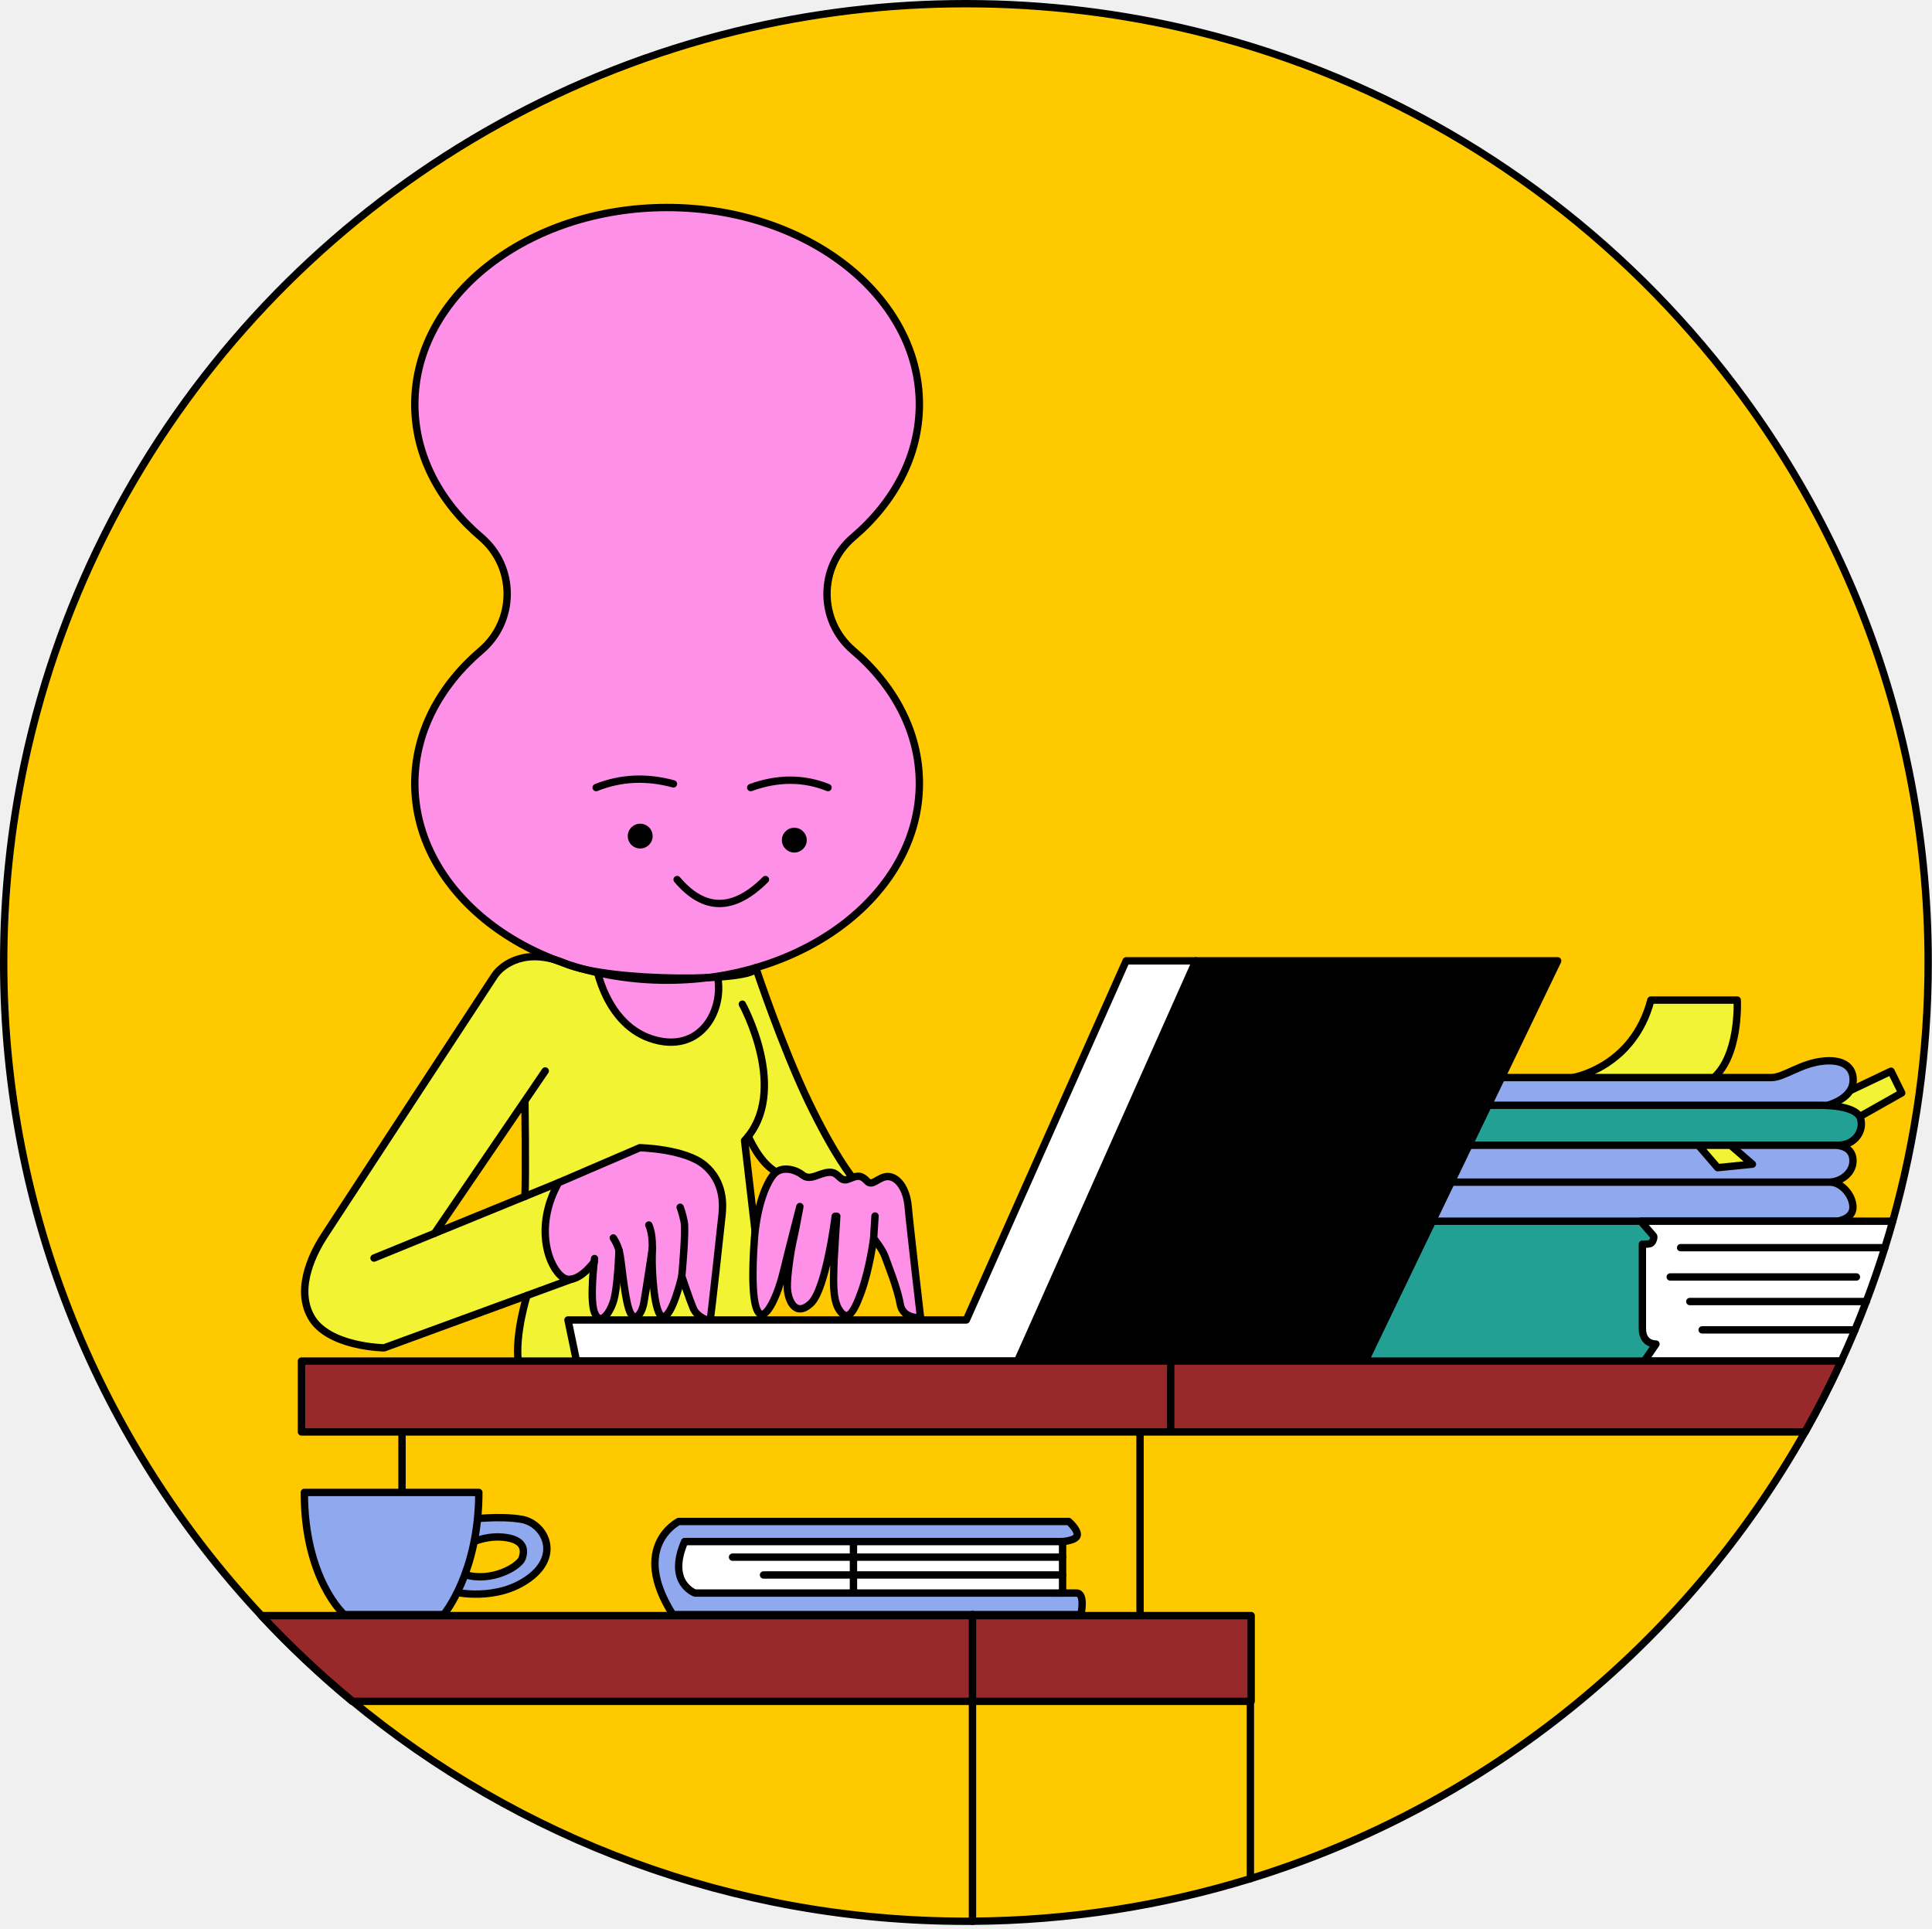
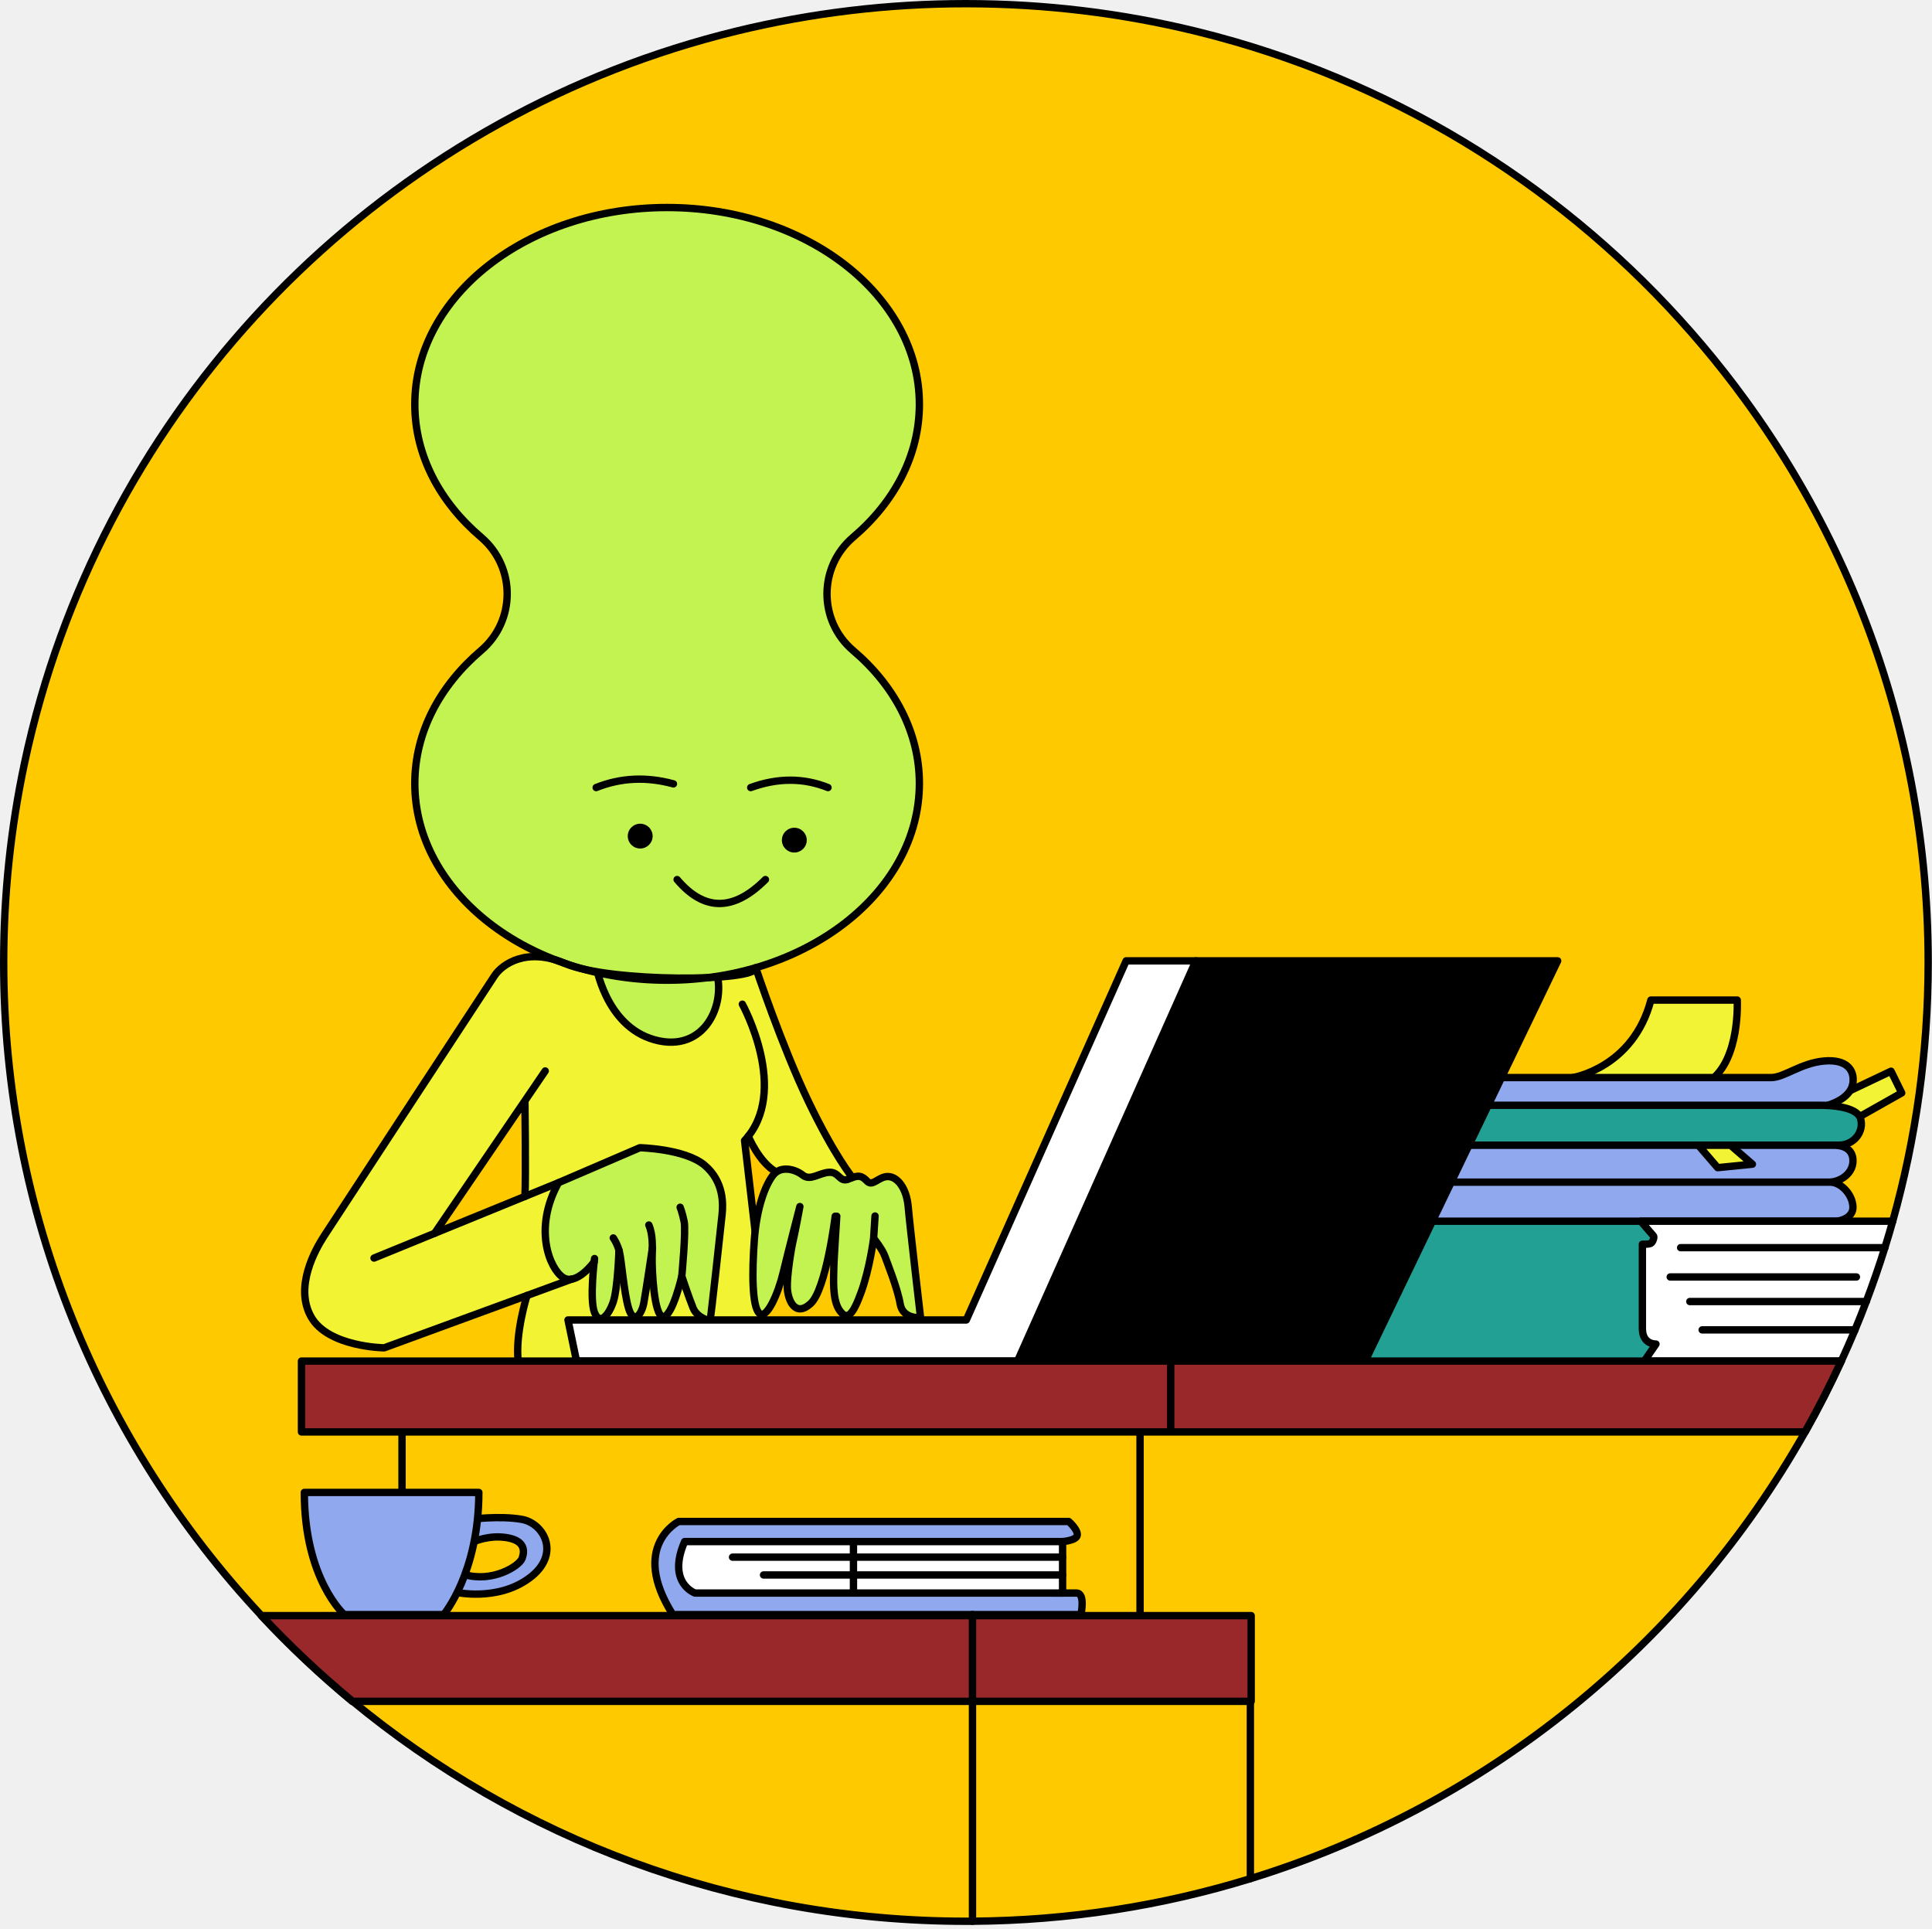
<svg xmlns="http://www.w3.org/2000/svg" width="525" height="524" fill="none">
  <path fill="#FFC900" d="M523.959 261.527c0 24.358-3.355 47.941-9.634 70.307a241 241 0 0 1-2.133 7.19 253 253 0 0 1-5.057 14.637 247 247 0 0 1-6.783 16.177 257 257 0 0 1-9.835 19.259c-32.493 57.545-86.29 101.542-150.741 121.381-23.886 7.359-49.241 11.396-75.513 11.57-.593.006-1.191.006-1.783.006-63.483 0-121.686-22.541-166.979-60.031a263 263 0 0 1-24.715-23.306C27.478 392.229 1 329.959 1 261.527c0-18.504 1.938-36.561 5.618-53.976a258 258 0 0 1 4.454-17.887c25.674-89.33 98.011-159.021 189.054-181.212A263.7 263.7 0 0 1 262.48 1c21.53 0 42.457 2.594 62.477 7.483q5.39 1.316 10.695 2.855c50.178 14.544 94.125 43.669 126.913 82.458a260 260 0 0 1 11.654 14.842c18.633 25.566 32.71 54.633 41.05 86.028a257 257 0 0 1 3.494 14.939 260.6 260.6 0 0 1 5.196 51.922" />
  <path stroke="#000" stroke-linecap="round" stroke-linejoin="round" stroke-miterlimit="10" stroke-width="2" d="M109.243 405.531v-16.434m200.554 49.625v-49.625" />
  <path fill="#F1F333" d="m154.344 358.668 2.32 11.17h-15.85c-.861-7.534 2.392-17.816 2.392-17.816l12.097-4.432.016-.005h.01a5 5 0 0 0 1.196-.37q.293-.123.587-.292a9 9 0 0 0 .84-.535c.093-.061.181-.128.274-.2.087-.061.175-.133.263-.205q.132-.102.257-.211a16.5 16.5 0 0 0 1.727-1.689c.057-.062.113-.129.165-.185a22 22 0 0 0 .613-.745c.109-.133.176-.226.201-.257-.025.252-.056.55-.092.884-.021.179-.037.374-.057.58-.067.719-.139 1.556-.201 2.455-.01.21-.026.421-.036.631a50 50 0 0 0-.093 1.788c-.01.277-.021.549-.026.826v.016q-.009.31-.01.611-.007.517 0 1.027c0 .267.005.524.01.786q.015.408.036.801c.016.231.031.462.052.683.01.144.02.283.041.416q.031.33.077.637c.016.103.031.211.052.313q.054.309.124.586c.067.272.144.524.232.744 1.417 3.529 3.865.704 5.087-2.958 1.227-3.656 1.551-14.01 1.551-14.01q.069.23.129.467c.578 2.312 1.222 11.232 2.511 15.407 1.288 4.176 3.479 1.926 4.123-1.607.119-.663.278-1.597.454-2.681l.077-.483c.088-.549.18-1.129.273-1.73.031-.201.067-.401.093-.606.01-.041.015-.077.021-.118.031-.175.056-.355.082-.529l.062-.406q.053-.317.098-.627.022-.168.051-.328l.14-.92c.113-.755.226-1.484.329-2.172l.109-.734c.067-.457.134-.884.19-1.274a24 24 0 0 0 .124-.817q.017-.093.026-.179.03-.195.051-.365c.026-.134.042-.257.057-.365q.015-.117.031-.21c.016-.087.026-.159.031-.206 0-.015.005-.03.005-.046 0-.005.005-.005.005-.005q-.006.085-.005.169c0 .165 0 .324-.005.488-.01.668-.031 1.32-.046 1.952-.062 2.886.453 15.854 2.969 15.982 2.51.128 5.087-10.98 5.087-10.98s1.995 6.04 3.093 8.669c.788 1.895 2.788 2.927 3.886 3.21z" />
  <path fill="#F1F333" d="M221.626 303.234a192 192 0 0 1-1.949-3.95c-7.154-14.893-14.303-36.329-14.303-36.329h-.006q-.485.145-.979.282c-.165.046-.335.098-.505.139a10 10 0 0 1-.521.138c-.144.036-.288.077-.433.113-.041.016-.087.026-.128.036q-.448.117-.897.226c-.006 0-.016.005-.021.005q-.617.155-1.242.293-.734.177-1.474.324c-.114.03-.232.051-.341.072q-.028.009-.056.01-.387.084-.773.154-1.492.302-3.016.534.1.525.17 1.058.017.185.042.365c.015.128.025.262.036.39q.021.285.036.57.009.132.01.272.016.569-.005 1.145-.001.13-.01.267c-.006.129-.016.252-.021.375l-.031.38c0 .021-.005.047-.005.072q-.038.339-.083.678l-.046.339a14 14 0 0 1-.124.673 9 9 0 0 1-.087.411q-.045.207-.098.416a5 5 0 0 1-.109.411c-.061.231-.128.452-.201.678a10 10 0 0 1-.17.508 19 19 0 0 1-.453 1.125c-.047.108-.098.21-.145.318q-.138.3-.293.591-.232.445-.495.868c-.114.19-.237.38-.361.559-.098.139-.191.273-.289.406q-.148.202-.304.396s.005 0 0 .005q-.153.193-.314.38a8 8 0 0 1-.33.37q-.277.306-.577.59-.295.286-.614.55-.256.212-.52.41c-.176.134-.361.257-.547.381-.278.179-.562.354-.86.513a8 8 0 0 1-.604.303q-.285.132-.587.257a8 8 0 0 1-.603.221 5 5 0 0 1-.315.102l-.314.093a1 1 0 0 1-.129.036 6 6 0 0 1-.443.108q-.17.039-.34.072l-.346.061q-.27.047-.541.077a5 5 0 0 1-.387.046l-.201.016c-.139.01-.278.015-.422.026-1.567.071-3.273-.124-5.113-.637a18 18 0 0 1-.547-.165c-.18-.051-.355-.113-.531-.174q-.24-.084-.479-.175a8 8 0 0 1-.474-.185c-.155-.061-.304-.128-.459-.195a14 14 0 0 1-.768-.359 7 7 0 0 0-.294-.149 18 18 0 0 1-2.154-1.32c-.042-.026-.078-.057-.119-.082a54 54 0 0 1-.541-.411q-.17-.13-.34-.267a16 16 0 0 1-.33-.278 19 19 0 0 1-1.541-1.453q-.216-.225-.423-.457-.261-.285-.5-.57a20 20 0 0 1-.67-.827 22 22 0 0 1-1.031-1.443c-.103-.159-.206-.313-.304-.473a24 24 0 0 1-.845-1.417q-.155-.277-.299-.555c-.098-.185-.196-.369-.284-.549a26 26 0 0 1-.758-1.618q-.148-.331-.273-.647-.1-.237-.191-.467a33 33 0 0 1-.716-2.003 36 36 0 0 1-.454-1.51c-.051-.17-.092-.329-.134-.488-.036-.005-.067-.015-.103-.026-.33-.066-.659-.149-.984-.226l-.067-.015a43 43 0 0 1-.861-.211 65 65 0 0 1-.943-.241l-.346-.092a4 4 0 0 1-.34-.093c-.366-.097-.727-.2-1.093-.303a55 55 0 0 1-1.206-.354q-.494-.147-.989-.308a77 77 0 0 1-2.686-.909 54 54 0 0 1-2.283-.853l-.696-.277a47 47 0 0 1-1.18-.488 59 59 0 0 1-1.542-.673 22 22 0 0 0-1.195.087q-.295.03-.583.067l-.639.093q-.318.052-.629.113-.24.044-.479.097c-.248.051-.485.108-.722.17q-.195.046-.381.102-.194.054-.371.108a9 9 0 0 0-.49.154q-.333.108-.65.231c-.185.072-.366.139-.546.216a8 8 0 0 0-.526.226l-.201.092a1.4 1.4 0 0 0-.196.093 8 8 0 0 0-.366.18c-.108.056-.211.108-.314.164a5 5 0 0 0-.309.169c-.088.047-.17.098-.258.149-.149.088-.299.175-.443.273q-.246.154-.485.318-.008.001-.015.01a23 23 0 0 0-.51.37 7 7 0 0 0-.196.154q-.093.07-.186.149c-.108.087-.211.18-.314.267-.057.046-.109.098-.16.144a10 10 0 0 0-.954.976 9 9 0 0 0-.397.508c-.061.082-.118.17-.175.252-2.149 3.251-43.983 67.102-46.302 70.697s-8.165 13.784-3.526 21.991c4.64 8.207 19.845 8.397 19.845 8.397l38.818-14.221 12.097-4.432q-.147.024-.278.031-.1.009-.186.01a3.14 3.14 0 0 1-1.85-.513c-3.67-2.383-8.113-13.358-1.222-25.75l22.097-9.501s12.247.256 17.593 4.755c5.345 4.489 5.025 10.718 4.767 13.353-.257 2.629-3.092 28.308-3.221 28.693h13.907v-1.515q-.054-.006-.109-.021c-.005.005-.005.005-.01 0a.8.8 0 0 1-.17-.066.4.4 0 0 1-.119-.067 1 1 0 0 1-.165-.129c-1.994-1.864-1.994-11.17-1.35-20.029.031-.426.062-.837.103-1.248.01-.082.016-.159.026-.241q.03-.37.077-.724.038-.354.083-.709c-.006-.005 0-.005 0-.005l-2.954-23.994c.474-.508.907-1.027 1.309-1.561 1.377 3.097 4.108 8.376 7.335 10.107.005-.005.005-.005.01-.005q.078-.055.155-.103a1 1 0 0 1 .119-.072c.061-.041.118-.072.175-.103a4 4 0 0 1 .959-.354 1 1 0 0 1 .165-.041 3 3 0 0 1 .355-.056q.153-.024.315-.031c.129-.011.252-.016.381-.016a6.2 6.2 0 0 1 1.387.16c.665.143 1.314.38 1.902.683q.27.139.525.292.194.117.371.242c.119.082.238.164.346.251 2.123 1.675 4.443-.637 7.216-.77 2.773-.123 2.773 2.958 5.35 1.797.341-.154.65-.277.938-.38h.006q.03-.016.061-.025c-1.865-2.553-5.659-8.109-10.076-16.701m-78.884 21.821-.098.041-2.536 1.037-22.009 8.993v-.005l24.545-36.022v-.005l.026-.031c.072 6.389.185 18.761.072 25.992" />
  <path stroke="#000" stroke-linecap="round" stroke-linejoin="round" stroke-miterlimit="10" stroke-width="2" d="M143.206 352.022s-3.253 10.282-2.392 17.816m1.83-70.739s.283 20.892 0 26.002m-24.545 10.025 30.06-44.12m55.178 17.738s2.959 7.221 7.634 9.722" />
  <path stroke="#000" stroke-linecap="round" stroke-linejoin="round" stroke-miterlimit="10" stroke-width="2" d="M201.724 272.861s13.056 23.712.603 37.064l2.871 24.657" />
-   <path fill="#FF90E8" d="M250.15 358.026s-4.83.513-5.536-3.723c-.711-4.237-3.546-11.232-4.19-13.03-.645-1.797-3.026-4.817-3.026-4.817s-1.031 8.156-3.35 14.575c-2.32 6.42-3.866 7.96-5.928 5.002-2.062-2.948-1.546-9.11-1.546-11.231s.804-14.313.804-14.313h-.423s-2.443 19.895-6.701 23.747c-4.247 3.852-6.185-1.089-6.309-4.299-.134-3.21 1.031-10.528 1.608-12.967.552-2.337 1.701-8.551 1.794-9.08-.191.75-3.319 12.844-4.567 18.067-1.288 5.393-4.443 12.778-6.443 10.913-1.994-1.864-1.994-11.17-1.35-20.029s3.031-14.893 5.092-17.528c2.062-2.629 5.928-1.664 8.052 0 2.123 1.675 4.443-.637 7.216-.77 2.773-.123 2.773 2.958 5.35 1.797 2.577-1.15 3.474-.893 4.959.648s3.154-1.351 5.67-1.284c2.515.061 5.025 3.081 5.474 8.278.453 5.198 3.35 30.044 3.35 30.044" />
+   <path fill="#c3f351" d="M250.15 358.026s-4.83.513-5.536-3.723c-.711-4.237-3.546-11.232-4.19-13.03-.645-1.797-3.026-4.817-3.026-4.817s-1.031 8.156-3.35 14.575c-2.32 6.42-3.866 7.96-5.928 5.002-2.062-2.948-1.546-9.11-1.546-11.231s.804-14.313.804-14.313h-.423s-2.443 19.895-6.701 23.747c-4.247 3.852-6.185-1.089-6.309-4.299-.134-3.21 1.031-10.528 1.608-12.967.552-2.337 1.701-8.551 1.794-9.08-.191.75-3.319 12.844-4.567 18.067-1.288 5.393-4.443 12.778-6.443 10.913-1.994-1.864-1.994-11.17-1.35-20.029s3.031-14.893 5.092-17.528c2.062-2.629 5.928-1.664 8.052 0 2.123 1.675 4.443-.637 7.216-.77 2.773-.123 2.773 2.958 5.35 1.797 2.577-1.15 3.474-.893 4.959.648s3.154-1.351 5.67-1.284c2.515.061 5.025 3.081 5.474 8.278.453 5.198 3.35 30.044 3.35 30.044" />
  <path stroke="#000" stroke-linecap="round" stroke-linejoin="round" stroke-miterlimit="10" stroke-width="2" d="M237.398 336.456s-1.031 8.156-3.35 14.575c-2.32 6.42-3.866 7.96-5.928 5.007s-1.546-9.115-1.546-11.236.809-14.319.809-14.319h-.423s-2.448 19.901-6.7 23.753c-4.253 3.851-6.186-1.089-6.315-4.304-.128-3.215 1.031-10.528 1.609-12.967.577-2.44 1.804-9.116 1.804-9.116s-3.289 12.71-4.577 18.103c-1.289 5.392-4.444 12.777-6.444 10.913s-1.999-11.17-1.35-20.029 3.031-14.893 5.093-17.523 5.927-1.669 8.051 0c2.123 1.669 4.443-.642 7.216-.77 2.773-.129 2.773 2.953 5.35 1.797 2.578-1.155 3.48-.898 4.959.642s3.154-1.345 5.67-1.284c2.515.062 5.025 3.082 5.474 8.279s3.35 30.044 3.35 30.044-4.835.513-5.541-3.724-3.546-11.236-4.185-13.034c-.639-1.797-3.026-4.807-3.026-4.807m0 0 .387-6.034M101.64 341.849l50.127-20.476" />
-   <path fill="#FF90E8" d="M196.224 329.975c-.257 2.629-3.092 28.308-3.221 28.693s-3.541-.581-4.639-3.21-3.093-8.669-3.093-8.669-2.577 11.108-5.087 10.98c-2.516-.128-3.031-13.096-2.969-15.982.02-.842.051-1.726.057-2.624-.057.385-1.676 11.349-2.31 14.816-.644 3.533-2.835 5.783-4.123 1.607-1.289-4.175-1.933-13.096-2.51-15.407a15 15 0 0 0-.129-.467s-.325 10.354-1.552 14.01c-1.221 3.662-3.67 6.486-5.087 2.958-1.17-2.917-.407-11.052-.108-13.789-.181.247-4.861 6.563-8.464 4.227-3.67-2.383-8.113-13.358-1.222-25.75l22.097-9.501s12.247.256 17.593 4.755c5.345 4.489 5.025 10.718 4.767 13.353" />
+   <path fill="#c3f351" d="M196.224 329.975c-.257 2.629-3.092 28.308-3.221 28.693s-3.541-.581-4.639-3.21-3.093-8.669-3.093-8.669-2.577 11.108-5.087 10.98c-2.516-.128-3.031-13.096-2.969-15.982.02-.842.051-1.726.057-2.624-.057.385-1.676 11.349-2.31 14.816-.644 3.533-2.835 5.783-4.123 1.607-1.289-4.175-1.933-13.096-2.51-15.407a15 15 0 0 0-.129-.467s-.325 10.354-1.552 14.01c-1.221 3.662-3.67 6.486-5.087 2.958-1.17-2.917-.407-11.052-.108-13.789-.181.247-4.861 6.563-8.464 4.227-3.67-2.383-8.113-13.358-1.222-25.75l22.097-9.501s12.247.256 17.593 4.755c5.345 4.489 5.025 10.718 4.767 13.353" />
  <path stroke="#000" stroke-linecap="round" stroke-linejoin="round" stroke-miterlimit="10" stroke-width="2" d="M161.457 342.886s-4.793 6.615-8.463 4.232-8.118-13.358-1.227-25.75l22.102-9.501s12.242.256 17.587 4.75 5.026 10.723 4.768 13.353-3.092 28.307-3.221 28.698c-.129.39-3.547-.575-4.639-3.21s-3.093-8.669-3.093-8.669 1.16-12.326.644-14.832-1.092-3.913-1.092-3.913" />
  <path stroke="#000" stroke-linecap="round" stroke-linejoin="round" stroke-miterlimit="10" stroke-width="2" d="M168.2 339.712s-.325 10.354-1.546 14.015-3.67 6.482-5.093 2.953c-1.423-3.528 0-14.698 0-14.698" />
  <path stroke="#000" stroke-linecap="round" stroke-linejoin="round" stroke-miterlimit="10" stroke-width="2" d="M177.271 339.152s-1.665 11.299-2.309 14.827-2.835 5.778-4.123 1.602-1.933-13.096-2.516-15.407c-.582-2.311-1.675-3.79-1.675-3.79" />
  <path stroke="#000" stroke-linecap="round" stroke-linejoin="round" stroke-miterlimit="10" stroke-width="2" d="M185.271 346.794s-2.577 11.104-5.093 10.98-3.03-13.096-2.963-15.982.257-6.291-.903-8.926" />
-   <path fill="#FF90E8" stroke="#000" stroke-linecap="round" stroke-linejoin="round" stroke-miterlimit="10" stroke-width="2" d="M161.865 261.902s2.49 16.86 15.979 20.63c13.489 3.764 19.757-9.589 16.664-19.09s-32.643-1.54-32.643-1.54" />
-   <path fill="#FF90E8" stroke="#000" stroke-linecap="round" stroke-linejoin="round" stroke-miterlimit="10" stroke-width="2" d="M231.831 176.763c-9.468-8.058-9.468-22.726 0-30.789 11.18-9.516 18-22.191 18-36.113 0-29.536-30.695-53.473-68.555-53.473-37.859 0-68.554 23.943-68.554 53.473 0 13.922 6.82 26.602 18 36.113 9.468 8.058 9.468 22.726 0 30.789-11.18 9.516-18 22.191-18 36.114 0 29.535 30.695 53.472 68.554 53.472s68.555-23.942 68.555-53.472c0-13.918-6.82-26.598-18-36.114" />
+   <path fill="#c3f351" stroke="#000" stroke-linecap="round" stroke-linejoin="round" stroke-miterlimit="10" stroke-width="2" d="M161.865 261.902s2.49 16.86 15.979 20.63c13.489 3.764 19.757-9.589 16.664-19.09s-32.643-1.54-32.643-1.54" />
+   <path fill="#c3f351" stroke="#000" stroke-linecap="round" stroke-linejoin="round" stroke-miterlimit="10" stroke-width="2" d="M231.831 176.763c-9.468-8.058-9.468-22.726 0-30.789 11.18-9.516 18-22.191 18-36.113 0-29.536-30.695-53.473-68.555-53.473-37.859 0-68.554 23.943-68.554 53.473 0 13.922 6.82 26.602 18 36.113 9.468 8.058 9.468 22.726 0 30.789-11.18 9.516-18 22.191-18 36.114 0 29.535 30.695 53.472 68.554 53.472s68.555-23.942 68.555-53.472c0-13.918-6.82-26.598-18-36.114" />
  <path stroke="#000" stroke-linecap="round" stroke-linejoin="round" stroke-miterlimit="10" stroke-width="2" d="M184 239q11 13 24 0m-46-25q10-4 21-1m21 1q11-4 21 0" />
  <path fill="#000" d="M215.848 231.658a3.376 3.376 0 0 0 3.381-3.369 3.375 3.375 0 0 0-3.381-3.369 3.375 3.375 0 0 0-3.382 3.369 3.376 3.376 0 0 0 3.382 3.369m-41.88-1.094a3.375 3.375 0 0 0 3.381-3.369 3.375 3.375 0 0 0-3.381-3.369 3.375 3.375 0 0 0-3.382 3.369 3.375 3.375 0 0 0 3.382 3.369" />
  <path fill="#23A094" stroke="#000" stroke-linecap="round" stroke-linejoin="round" stroke-miterlimit="10" stroke-width="2" d="M361.342 356.316v22.252l104.975 4.623 2.536-56.662-96.171-13.866z" />
  <path fill="#F2F334" stroke="#000" stroke-linecap="round" stroke-linejoin="round" stroke-miterlimit="10" stroke-width="2" d="m500.274 297.528 13.593-6.456 2.902 5.906-15.593 8.793-5.154-6.097zm-72.873-4.725s16.391-2.655 21.21-21.056h23.463s.861 16.09-7.386 21.914c-8.247 5.818-37.287-.858-37.287-.858" />
  <path fill="#90A8ED" stroke="#000" stroke-linecap="round" stroke-linejoin="round" stroke-miterlimit="10" stroke-width="2" d="M404.722 292.803h76.605c3.474 0 7.989-3.913 14.303-4.494 6.315-.58 8.32 2.568 7.897 5.906s-4.16 5.968-10.412 6.933c-6.252.966-99.609 6.035-99.481 5.65.129-.386 11.088-13.995 11.088-13.995" />
  <path fill="#23A094" stroke="#000" stroke-linecap="round" stroke-linejoin="round" stroke-miterlimit="10" stroke-width="2" d="M487.193 311.204s7.932-.026 12.386-.026 7.031-3.913 6-7.251-8.593-3.595-10.912-3.595h-92.146l-7.335 10.872z" />
  <path fill="#90A8ED" stroke="#000" stroke-linecap="round" stroke-linejoin="round" stroke-miterlimit="10" stroke-width="2" d="M494.347 321.219h2.639c3.093 0 6.371-2.291 6.536-5.501.165-3.209-2.222-4.514-5.056-4.514H391.748l2.598 10.015zm-105.104 10.615h109.934s4.551-.514 4.34-4.021c-.217-3.508-3.438-6.589-6.144-6.589H390.031z" />
  <path fill="#fff" d="M514.326 331.834H445.87s3.139 3.682 3.438 3.98-.129 1.669-.686 2.013c-.562.339-2.319.257-2.319.257v22.936c0 4.365 3.69 4.196 3.69 4.196l-3.175 4.622h53.534" />
  <path stroke="#000" stroke-linecap="round" stroke-linejoin="round" stroke-miterlimit="10" stroke-width="2" d="M514.326 331.834H445.87s3.139 3.682 3.438 3.98-.129 1.669-.686 2.013c-.562.339-2.319.257-2.319.257v22.936c0 4.365 3.69 4.196 3.69 4.196l-3.175 4.622h53.534m3.722-8.474h-41.535m44.596-7.703h-47.947m-5.324-6.677h50.596m7.732-7.96h-55.498" />
  <path fill="#F2F334" stroke="#000" stroke-linecap="round" stroke-linejoin="round" stroke-miterlimit="10" stroke-width="2" d="m461.508 311.204 5.242 6.081 9.448-.945-5.927-5.136z" />
  <path fill="#000" stroke="#000" stroke-linecap="round" stroke-linejoin="round" stroke-miterlimit="10" stroke-width="2" d="M324.957 261.09h98.321L370.96 369.838h-94.455z" />
  <path fill="#fff" stroke="#000" stroke-linecap="round" stroke-linejoin="round" stroke-miterlimit="10" stroke-width="2" d="m156.664 369.838-2.319-11.17h108.243l43.426-97.578h18.943l-48.452 108.748z" />
  <path fill="#98282A" stroke="#000" stroke-linecap="round" stroke-linejoin="round" stroke-miterlimit="10" stroke-width="2" d="M500.352 369.838a256 256 0 0 1-9.835 19.259h-172.39v-19.259zm-182.225 0H81.925v19.259h236.202z" />
  <path stroke="#000" stroke-linecap="round" stroke-linejoin="round" stroke-miterlimit="10" stroke-width="2" d="M339.775 510.478v-48.455" />
  <path fill="#98282A" stroke="#000" stroke-linecap="round" stroke-linejoin="round" stroke-miterlimit="10" stroke-width="2" d="M339.99 439v23.306H95.716A263 263 0 0 1 71 439z" />
  <path fill="#90A8ED" stroke="#000" stroke-linecap="round" stroke-linejoin="round" stroke-miterlimit="10" stroke-width="2" d="M128.846 418.883s4.025-1.838 8.834-1.068c4.809.771 4.985 3.426 4.212 5.608-.774 2.183-8.15 6.631-15.567 4.448s-2.649 4.75-2.649 4.75 11.339 2.656 20.102-3.764 4.082-14.935-1.974-16.008c-6.057-1.068-14.046 0-14.046 0z" />
  <path fill="#90A8ED" stroke="#000" stroke-linecap="round" stroke-linejoin="round" stroke-miterlimit="10" stroke-width="2" d="M82.698 405.531c0 23.624 10.824 33.186 10.824 33.186h27.061s9.536-11.36 9.536-33.186zm206.048 13.352s3.866-.256 3.995-1.797-2.32-3.657-2.32-3.657H184.42s-13.386 6.677-1.597 25.294h110.908s1.288-5.845-1.201-5.845h-6.485z" />
  <path fill="#fff" stroke="#000" stroke-linecap="round" stroke-linejoin="round" stroke-miterlimit="10" stroke-width="2" d="M186.044 418.883h102.703v13.995h-99.868s-7.731-2.696-2.835-13.995" />
  <path stroke="#000" stroke-linecap="round" stroke-linejoin="round" stroke-miterlimit="10" stroke-width="2" d="M199.06 423.12h89.687m-81.265 4.838h81.265m-56.828-9.075v13.995m32.344 5.839v83.332M155.319 347.585l-50.931 18.658s-15.206-.19-19.845-8.397 1.201-18.391 3.52-21.986 44.159-67.446 46.303-70.702c2.149-3.251 8.835-7.801 19.159-3.369 12.18 5.233 52.158 5.012 51.843 1.166 0 0 7.15 21.436 14.304 36.329s11.963 20.671 11.963 20.671" />
  <path stroke="#000" stroke-linecap="round" stroke-linejoin="round" stroke-miterlimit="10" stroke-width="2" d="M523.959 261.527c0 24.358-3.355 47.941-9.634 70.307a241 241 0 0 1-2.133 7.19 253 253 0 0 1-5.057 14.637 247 247 0 0 1-6.783 16.177 257 257 0 0 1-9.835 19.259c-32.493 57.545-86.29 101.542-150.741 121.381-23.886 7.359-49.241 11.396-75.513 11.57-.593.006-1.191.006-1.783.006-63.483 0-121.686-22.541-166.979-60.031a263 263 0 0 1-24.715-23.306C27.478 392.229 1 329.959 1 261.527c0-18.504 1.938-36.561 5.618-53.976a258 258 0 0 1 4.454-17.887c25.674-89.33 98.011-159.021 189.054-181.212A263.7 263.7 0 0 1 262.48 1c21.53 0 42.457 2.594 62.477 7.483q5.39 1.316 10.695 2.855c50.178 14.544 94.125 43.669 126.913 82.458a260 260 0 0 1 11.654 14.842c18.633 25.566 32.71 54.633 41.05 86.028a257 257 0 0 1 3.494 14.939 260.6 260.6 0 0 1 5.196 51.922" />
</svg>
